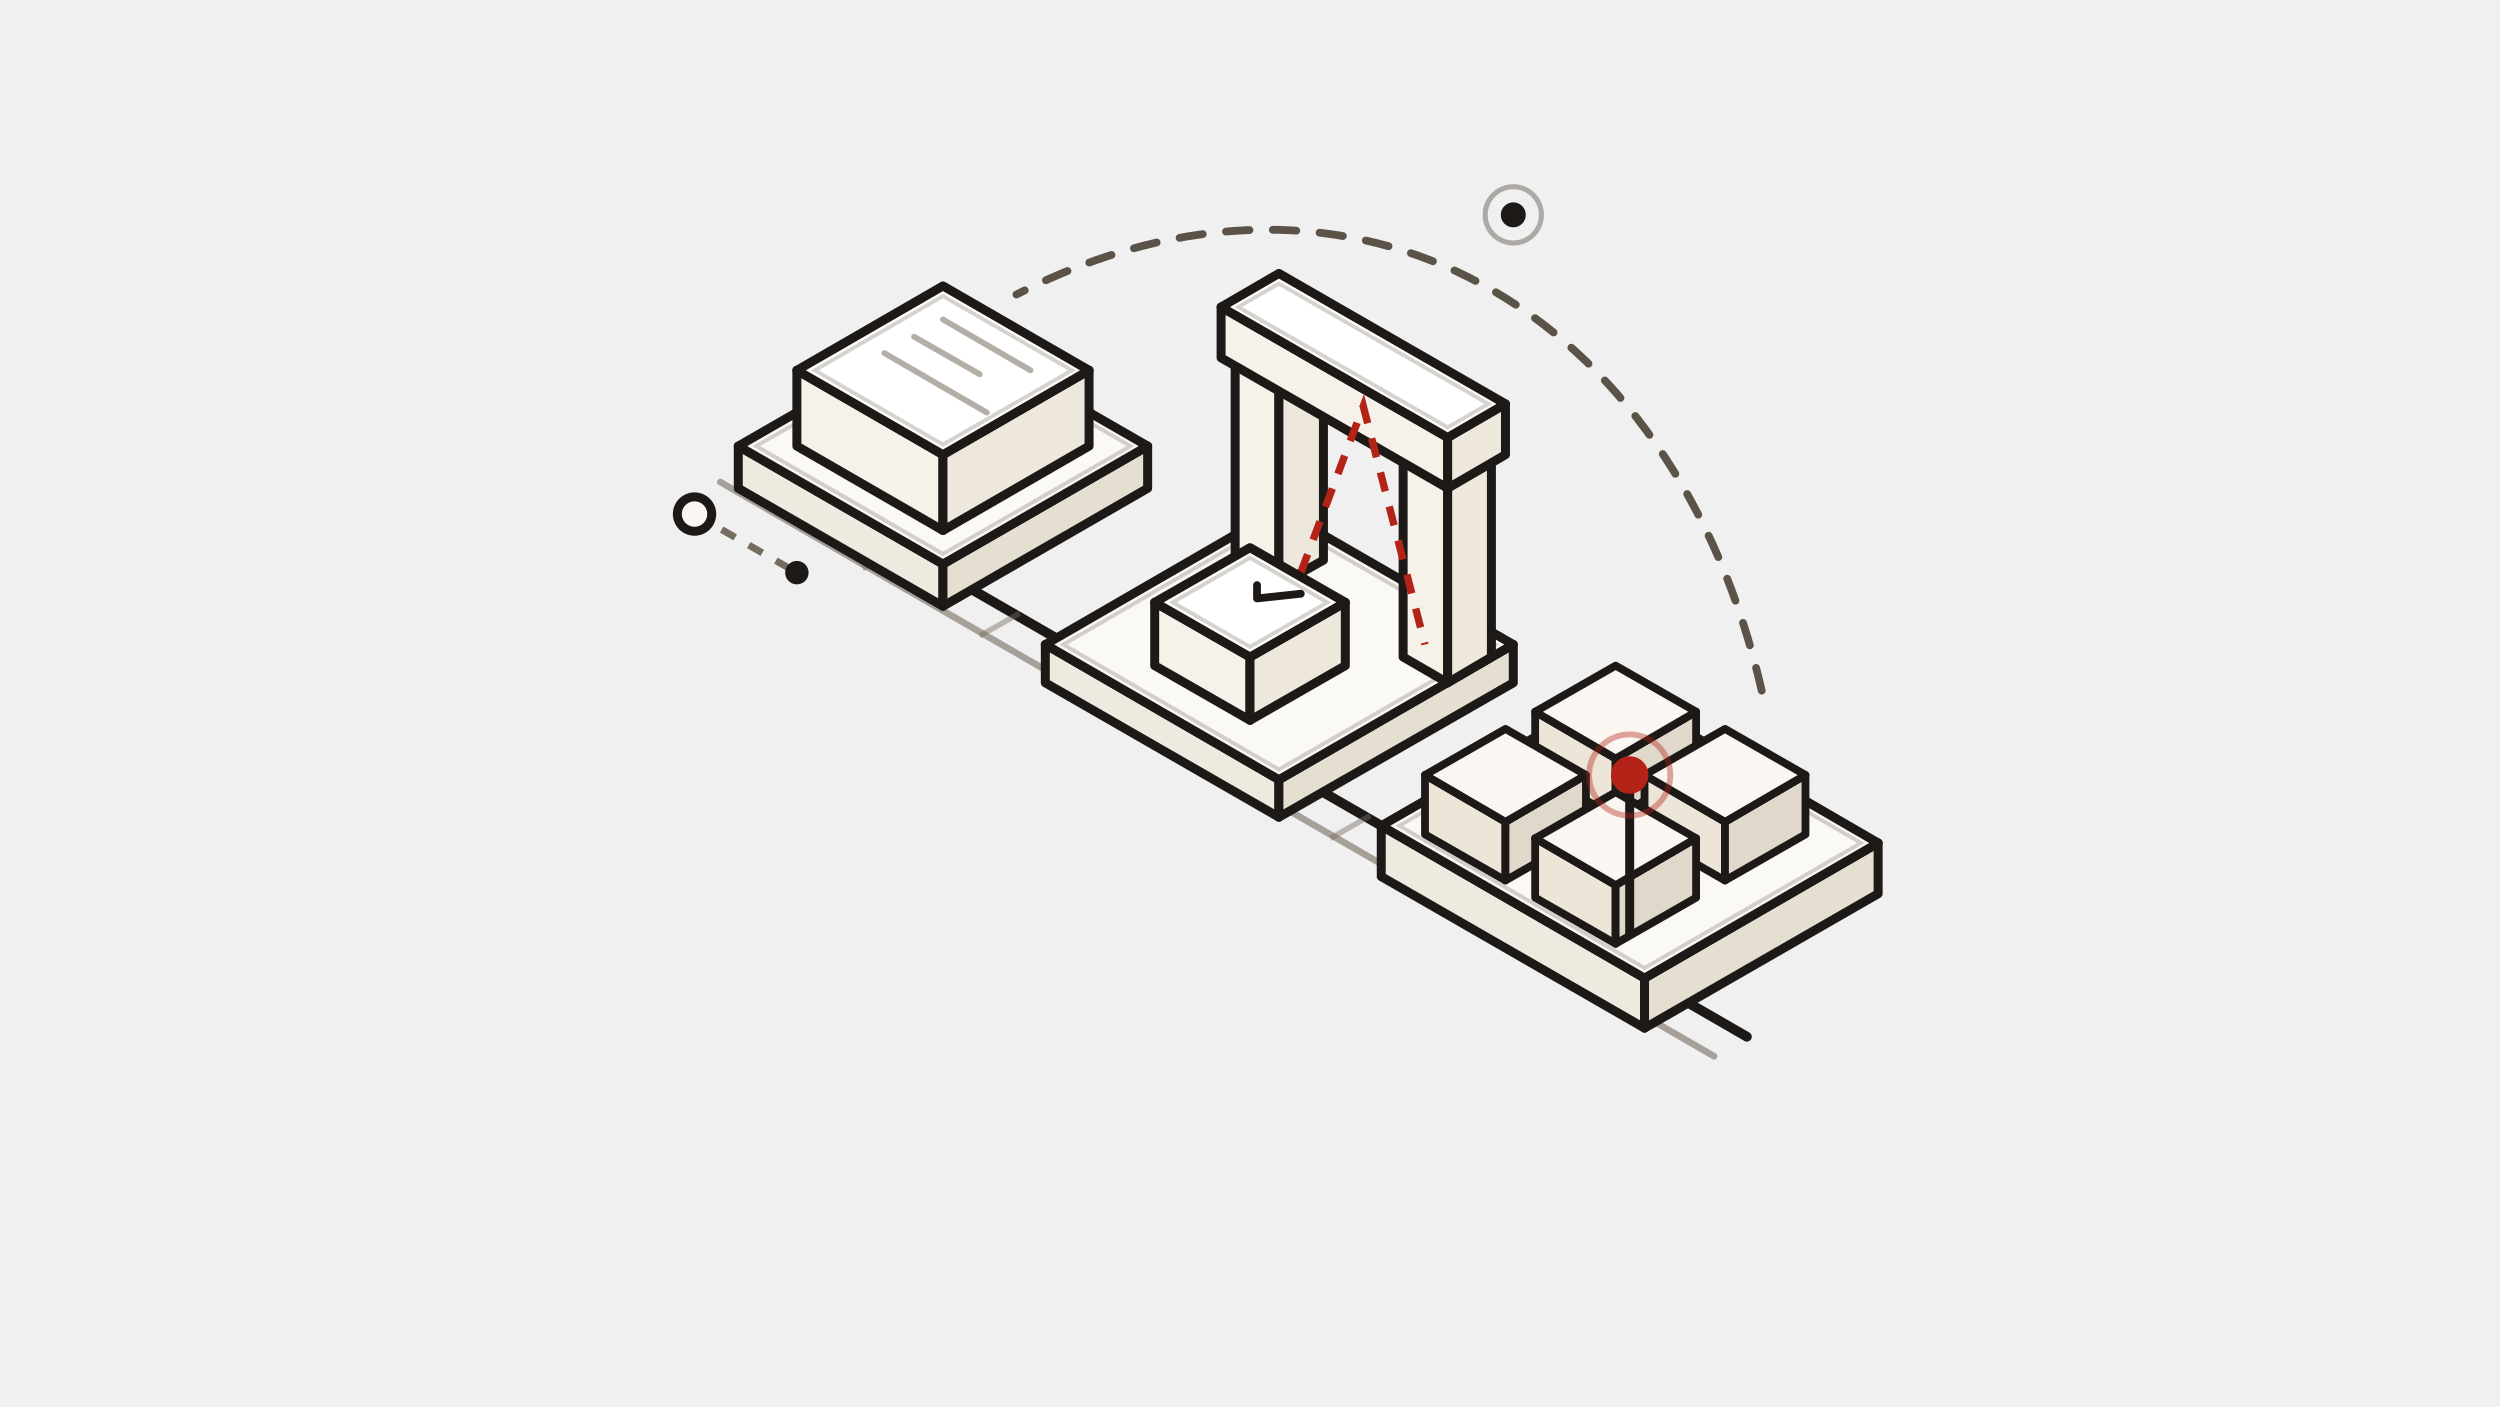
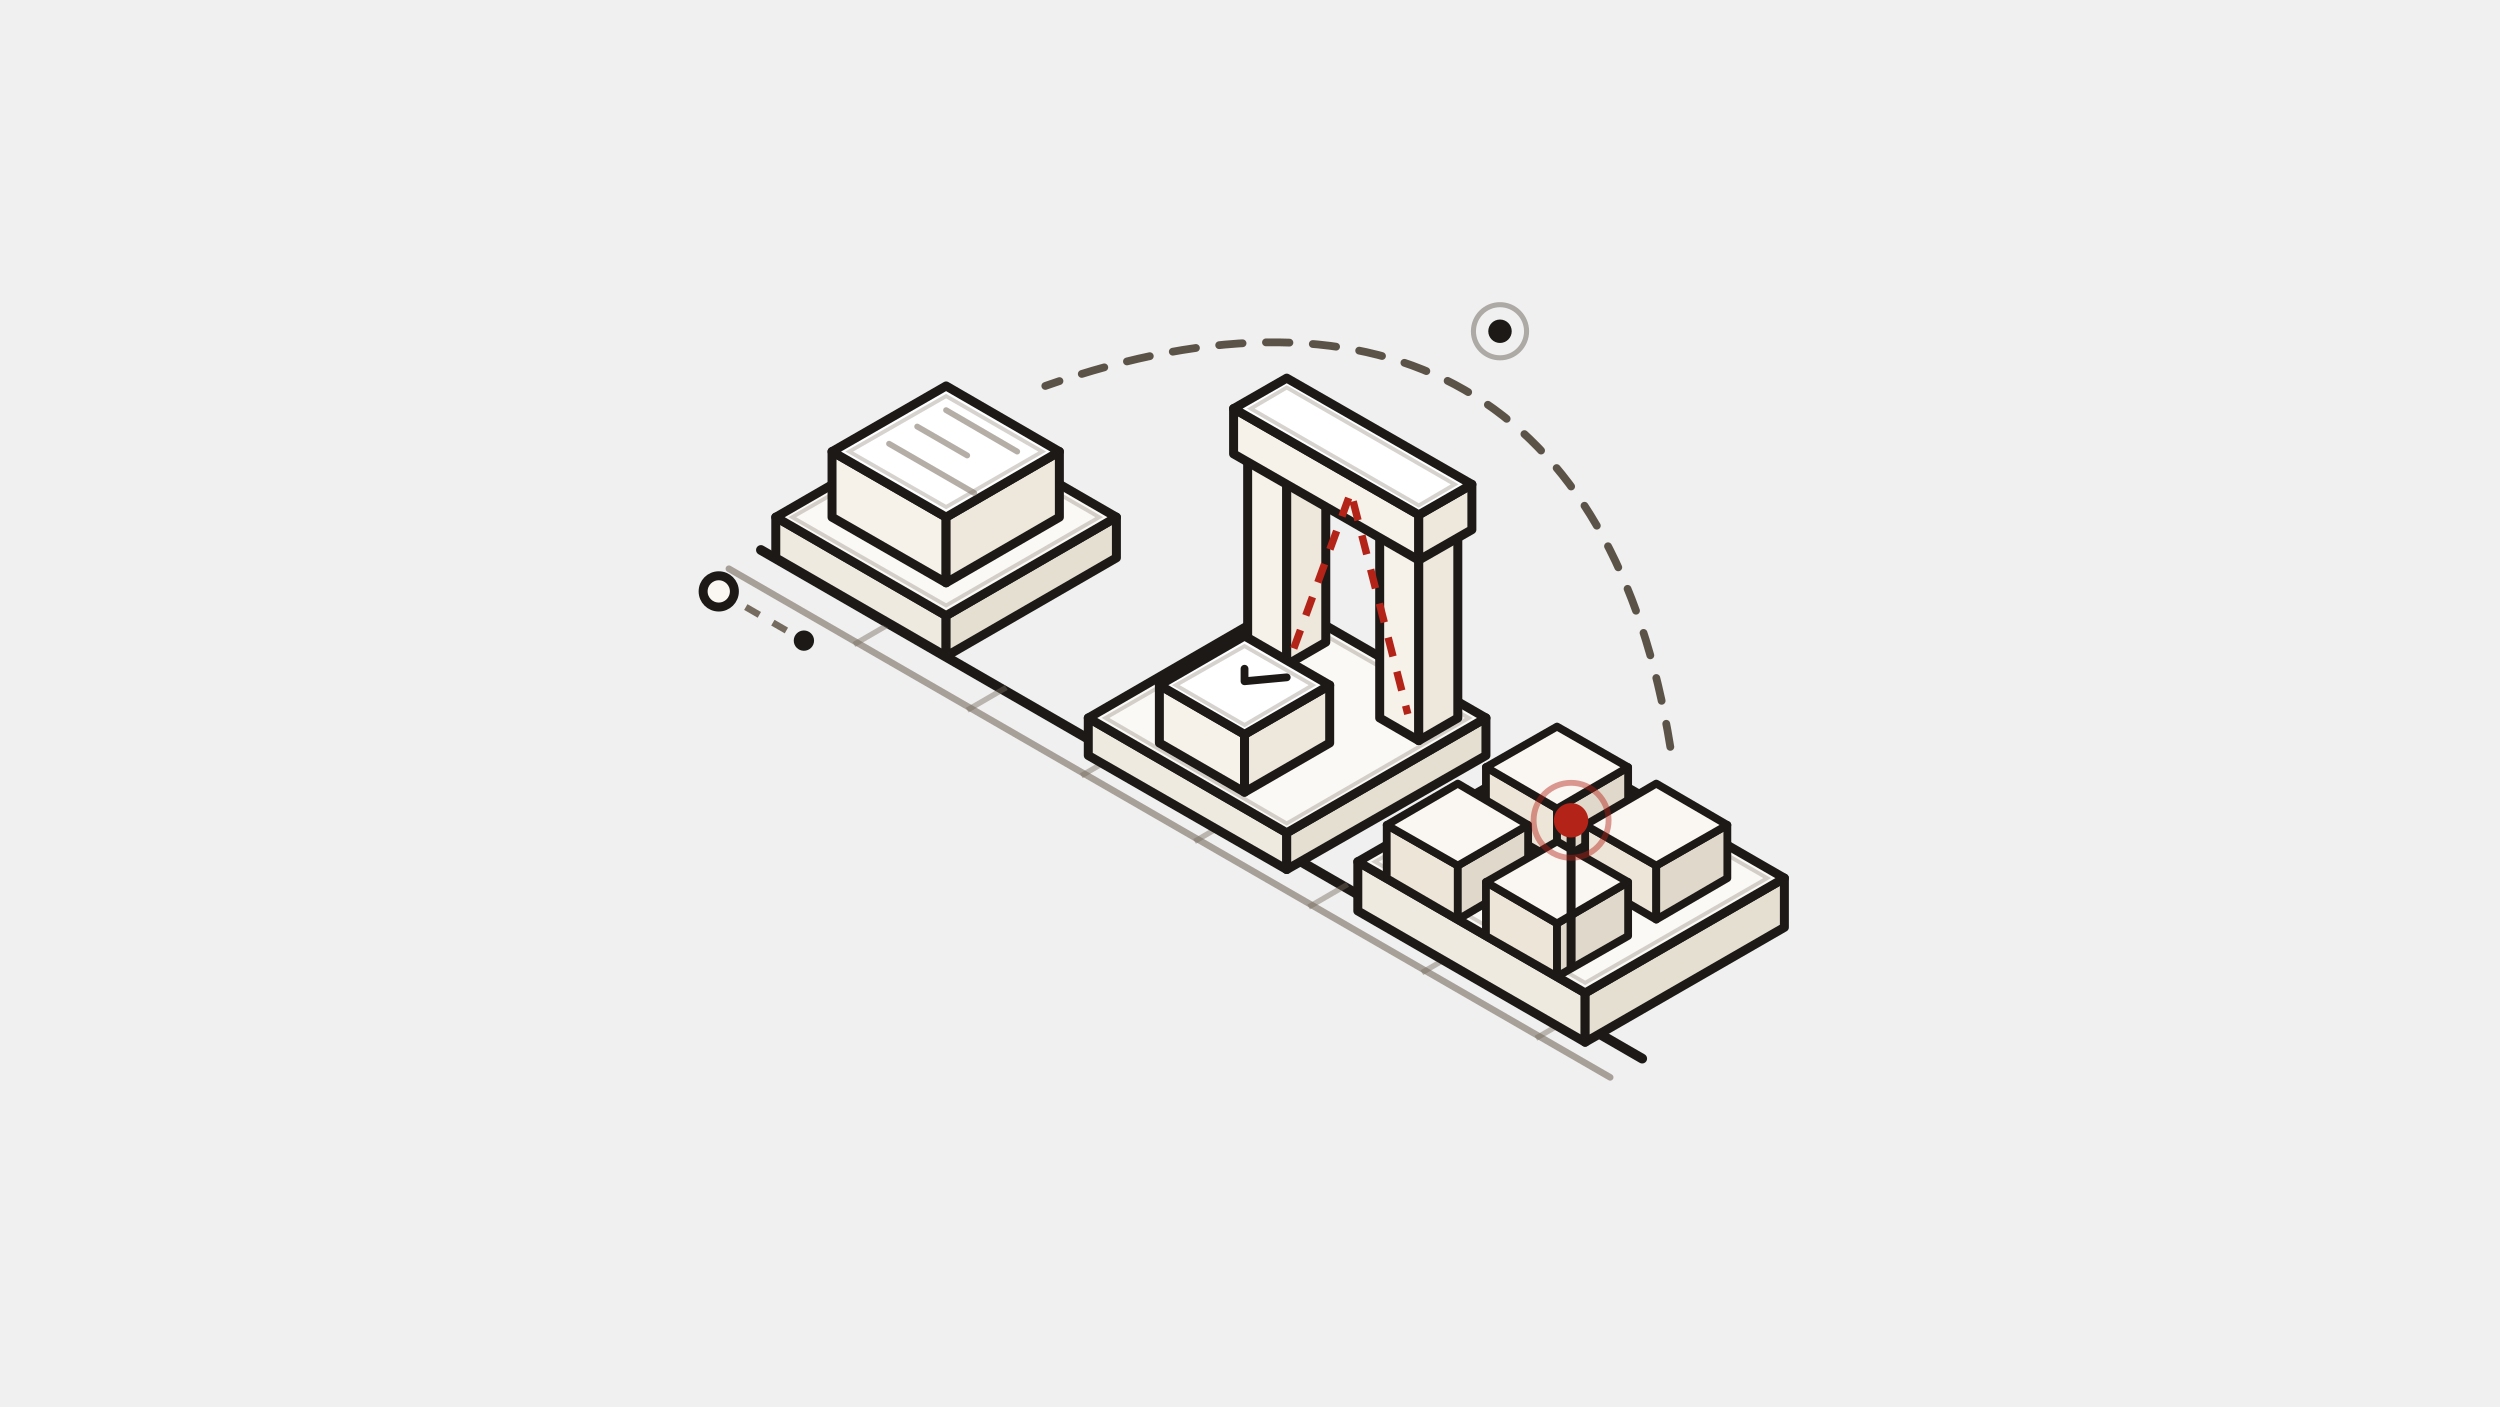
- <svg xmlns="http://www.w3.org/2000/svg" viewBox="0 0 320 180" role="img" aria-label="DevSecOps pipeline and decision flow architecture">
+ <svg xmlns="http://www.w3.org/2000/svg" viewBox="0 0 320 180" role="img" aria-label="DevSecOps pipeline architecture">
  <defs>
    <style>
      .ink { stroke: #1c1917; stroke-width: 1.15; stroke-linecap: round; stroke-linejoin: round; fill: none; }
      .ink-dim { stroke: #5c5348; stroke-width: 0.95; stroke-linecap: round; stroke-linejoin: round; fill: none; }
      .hair { stroke: #766b5f; stroke-width: 0.75; stroke-opacity: 0.55; stroke-linecap: round; fill: none; }
      .loop { stroke: #5c5348; stroke-width: 1.0; stroke-dasharray: 3 3; stroke-linecap: round; fill: none; }
      .slab-face { fill: #ffffff; stroke: #1c1917; stroke-width: 1.15; stroke-linejoin: round; }
      .slab-side { fill: #ede7dc; stroke: #1c1917; stroke-width: 1.15; stroke-linejoin: round; }
      .slab-front { fill: #f6f2ea; stroke: #1c1917; stroke-width: 1.15; stroke-linejoin: round; }
      .pedestal-top { fill: #fbf9f5; stroke: #1c1917; stroke-width: 1.15; stroke-linejoin: round; }
      .pedestal-front { fill: #efeae0; stroke: #1c1917; stroke-width: 1.15; stroke-linejoin: round; }
      .pedestal-side { fill: #e5dfd2; stroke: #1c1917; stroke-width: 1.15; stroke-linejoin: round; }
      .pod-top { fill: #faf7f2; stroke: #1c1917; stroke-width: 1.0; stroke-linejoin: round; }
      .pod-front { fill: #ece5d8; stroke: #1c1917; stroke-width: 1.0; stroke-linejoin: round; }
      .pod-side { fill: #e0d8ca; stroke: #1c1917; stroke-width: 1.0; stroke-linejoin: round; }
      .rail-solid { stroke: #1c1917; stroke-width: 1.25; stroke-linecap: round; fill: none; }
      .rail-dim { stroke: #766b5f; stroke-width: 0.85; stroke-linecap: round; stroke-opacity: 0.6; fill: none; }
+ 
+       @keyframes dashflow { from { stroke-dashoffset: 0; } to { stroke-dashoffset: -24; } }
+       @keyframes beaconpulse { 0%, 100% { transform: scale(1); opacity: 0.45; } 50% { transform: scale(1.6); opacity: 0.95; } }
+       @keyframes scanbeam { 0%, 100% { opacity: 0.4; } 50% { opacity: 1; } }
+       .anim-loop { animation: dashflow 4s linear infinite; }
+       .anim-beacon { transform-box: fill-box; transform-origin: center; animation: beaconpulse 2s ease-in-out infinite; }
+       .anim-scan { animation: scanbeam 2s ease-in-out infinite; }
+ 
+       @media (prefers-reduced-motion: reduce) {
+         .anim-loop, .anim-beacon, .anim-scan { animation: none !important; }
+       }
    </style>
  </defs>
-   <path d="M96.4 59.3L223.6 132.7" class="rail-solid" />
-   <path d="M92.2 61.7L219.4 135.2" class="rail-dim" />
-   <path d="M115.6 69.8L110.4 72.8" stroke="#766b5f" stroke-width="0.7" stroke-opacity="0.45" />
-   <path d="M130.5 78.5L125.4 81.4" stroke="#766b5f" stroke-width="0.7" stroke-opacity="0.45" />
-   <path d="M145.5 87.1L140.4 90.1" stroke="#766b5f" stroke-width="0.7" stroke-opacity="0.45" />
-   <path d="M160.5 95.7L155.3 98.7" stroke="#766b5f" stroke-width="0.7" stroke-opacity="0.45" />
-   <path d="M175.4 104.4L170.3 107.3" stroke="#766b5f" stroke-width="0.7" stroke-opacity="0.45" />
-   <path d="M190.4 113.0L185.3 116.0" stroke="#766b5f" stroke-width="0.7" stroke-opacity="0.45" />
-   <path d="M205.4 121.7L200.2 124.6" stroke="#766b5f" stroke-width="0.7" stroke-opacity="0.45" />
-   <path d="M94.5 62.5L120.7 77.6L120.7 72.2L94.5 57.1Z" class="pedestal-front" />
-   <path d="M120.7 77.6L146.9 62.5L146.9 57.1L120.7 72.2Z" class="pedestal-side" />
-   <path d="M120.7 42.0L146.9 57.1L120.7 72.2L94.5 57.1Z" class="pedestal-top" />
-   <path d="M120.7 43.3L144.7 57.1L120.7 70.9L96.8 57.1Z" stroke="#766b5f" stroke-width="0.5" stroke-opacity="0.3" fill="none" />
-   <path d="M102.0 57.1L120.7 67.9L120.7 58.2L102.0 47.4Z" class="slab-front" />
-   <path d="M120.7 67.9L139.4 57.1L139.4 47.4L120.7 58.2Z" class="slab-side" />
-   <path d="M120.7 36.6L139.4 47.4L120.7 58.2L102.0 47.4Z" class="slab-face" />
-   <path d="M120.7 37.9L137.2 47.4L120.7 56.9L104.3 47.4Z" stroke="#766b5f" stroke-width="0.5" stroke-opacity="0.3" fill="none" />
-   <path d="M120.7 40.9L131.9 47.4" class="hair" />
-   <path d="M117.0 43.1L125.4 47.9" class="hair" />
-   <path d="M113.2 45.2L126.3 52.8" class="hair" />
-   <path d="M88.9 65.8L102.0 73.3" stroke="#766b5f" stroke-width="0.9" stroke-dasharray="2 2" />
-   <circle cx="88.9" cy="65.8" r="2.2" fill="#faf7f2" stroke="#1c1917" stroke-width="1.15" />
-   <circle cx="102.0" cy="73.3" r="1.5" fill="#1c1917" />
-   <path d="M133.8 87.4L163.7 104.6L163.7 99.8L133.8 82.5Z" class="pedestal-front" />
-   <path d="M163.7 104.6L193.7 87.4L193.7 82.5L163.7 99.8Z" class="pedestal-side" />
-   <path d="M163.7 65.2L193.7 82.5L163.7 99.8L133.8 82.5Z" class="pedestal-top" />
-   <path d="M163.7 66.5L191.4 82.5L163.7 98.5L136.1 82.5Z" stroke="#766b5f" stroke-width="0.5" stroke-opacity="0.3" fill="none" />
-   <path d="M158.1 71.7L163.7 74.9L163.7 49.0L158.1 45.8Z" class="slab-front" />
-   <path d="M163.7 74.9L169.4 71.7L169.4 45.8L163.7 49.0Z" class="slab-side" />
-   <path d="M163.7 42.5L169.4 45.8L163.7 49.0L158.1 45.8Z" class="slab-face" />
-   <path d="M163.7 43.8L167.1 45.8L163.7 47.7L160.4 45.8Z" stroke="#766b5f" stroke-width="0.5" stroke-opacity="0.3" fill="none" />
-   <path d="M179.6 84.1L185.3 87.4L185.3 61.4L179.6 58.2Z" class="slab-front" />
-   <path d="M185.3 87.4L190.9 84.1L190.9 58.2L185.3 61.4Z" class="slab-side" />
-   <path d="M185.3 55.0L190.9 58.2L185.3 61.4L179.6 58.2Z" class="slab-face" />
-   <path d="M185.3 56.3L188.6 58.2L185.3 60.1L181.9 58.2Z" stroke="#766b5f" stroke-width="0.5" stroke-opacity="0.3" fill="none" />
-   <path d="M156.3 45.8L185.3 62.5L185.3 56.0L156.3 39.3Z" class="slab-front" />
-   <path d="M185.3 62.5L192.7 58.2L192.7 51.7L185.3 56.0Z" class="slab-side" />
-   <path d="M163.7 35.0L192.7 51.7L185.3 56.0L156.3 39.3Z" class="slab-face" />
-   <path d="M163.7 36.3L190.5 51.7L185.3 54.7L158.5 39.3Z" stroke="#766b5f" stroke-width="0.5" stroke-opacity="0.3" fill="none" />
-   <path d="M166.5 73.3L174.5 52.0L182.4 82.5" stroke="#b42318" stroke-width="0.95" stroke-dasharray="2.5 2" fill="none" />
-   <path d="M147.8 85.2L160.0 92.2L160.0 84.1L147.8 77.1Z" class="slab-front" />
-   <path d="M160.0 92.2L172.2 85.2L172.2 77.1L160.0 84.1Z" class="slab-side" />
-   <path d="M160.0 70.1L172.2 77.1L160.0 84.1L147.8 77.1Z" class="slab-face" />
-   <path d="M160.0 71.4L169.9 77.1L160.0 82.8L150.1 77.1Z" stroke="#766b5f" stroke-width="0.5" stroke-opacity="0.3" fill="none" />
-   <path d="M160.9 74.9L160.9 76.6L166.5 76.0" stroke="#1c1917" stroke-width="1.0" stroke-linecap="round" stroke-linejoin="round" fill="none" />
-   <path d="M176.8 112.2L210.5 131.6L210.5 125.2L176.8 105.7Z" class="pedestal-front" />
-   <path d="M210.5 131.6L240.4 114.4L240.4 107.9L210.5 125.2Z" class="pedestal-side" />
-   <path d="M206.8 88.4L240.4 107.9L210.5 125.2L176.8 105.7Z" class="pedestal-top" />
-   <path d="M206.8 89.7L238.2 107.9L210.5 123.9L179.1 105.7Z" stroke="#766b5f" stroke-width="0.5" stroke-opacity="0.3" fill="none" />
-   <path d="M196.5 98.7L206.8 104.6L206.8 97.1L196.5 91.1Z" class="pod-front" />
-   <path d="M206.8 104.6L217.1 98.7L217.1 91.1L206.8 97.1Z" class="pod-side" />
-   <path d="M206.8 85.2L217.1 91.1L206.8 97.1L196.5 91.1Z" class="pod-top" />
-   <path d="M210.5 106.8L220.8 112.7L220.8 105.2L210.5 99.2Z" class="pod-front" />
-   <path d="M220.8 112.7L231.1 106.8L231.1 99.2L220.8 105.2Z" class="pod-side" />
-   <path d="M220.8 93.3L231.1 99.2L220.8 105.2L210.5 99.2Z" class="pod-top" />
-   <path d="M182.4 106.8L192.7 112.7L192.7 105.2L182.4 99.2Z" class="pod-front" />
-   <path d="M192.7 112.7L203.0 106.8L203.0 99.2L192.7 105.2Z" class="pod-side" />
-   <path d="M192.7 93.3L203.0 99.2L192.7 105.2L182.4 99.2Z" class="pod-top" />
-   <path d="M196.5 114.9L206.8 120.8L206.8 113.3L196.5 107.3Z" class="pod-front" />
-   <path d="M206.8 120.8L217.1 114.9L217.1 107.3L206.8 113.3Z" class="pod-side" />
-   <path d="M206.8 101.4L217.1 107.3L206.8 113.3L196.5 107.3Z" class="pod-top" />
-   <path d="M208.6 119.8L208.6 99.2" stroke="#1c1917" stroke-width="1.15" />
-   <circle cx="208.6" cy="99.2" r="2.4" fill="#b42318" />
-   <circle cx="208.6" cy="99.2" r="5.2" stroke="#b42318" stroke-width="0.75" stroke-opacity="0.4" fill="none" />
-   <path d="M225.5 88.4 C214.2 39.4, 173.1 15.6, 130.1 37.7" class="loop" />
-   <circle cx="193.7" cy="27.5" r="1.6" fill="#1c1917" />
-   <circle cx="193.7" cy="27.5" r="3.6" stroke="#5c5348" stroke-width="0.65" stroke-opacity="0.45" fill="none" />
+   <path d="M97.4 70.4L210.2 135.5" class="rail-solid" />
+   <path d="M93.3 72.8L206.1 137.9" class="rail-dim" />
+   <path d="M114.3 79.6L109.3 82.5" stroke="#766b5f" stroke-width="0.7" stroke-opacity="0.45" />
+   <path d="M128.8 88.0L123.8 90.9" stroke="#766b5f" stroke-width="0.7" stroke-opacity="0.45" />
+   <path d="M143.4 96.4L138.4 99.3" stroke="#766b5f" stroke-width="0.7" stroke-opacity="0.45" />
+   <path d="M157.9 104.8L152.9 107.7" stroke="#766b5f" stroke-width="0.7" stroke-opacity="0.45" />
+   <path d="M172.5 113.2L167.5 116.1" stroke="#766b5f" stroke-width="0.7" stroke-opacity="0.45" />
+   <path d="M187.0 121.6L182.0 124.5" stroke="#766b5f" stroke-width="0.7" stroke-opacity="0.45" />
+   <path d="M201.6 130.0L196.6 132.9" stroke="#766b5f" stroke-width="0.7" stroke-opacity="0.45" />
+   <path d="M99.3 71.4L121.1 84.0L121.1 78.8L99.3 66.2Z" class="pedestal-front" />
+   <path d="M121.1 84.0L142.9 71.4L142.9 66.2L121.1 78.8Z" class="pedestal-side" />
+   <path d="M121.1 53.6L142.9 66.2L121.1 78.8L99.3 66.2Z" class="pedestal-top" />
+   <path d="M121.1 54.9L140.7 66.2L121.1 77.5L101.4 66.2Z" stroke="#766b5f" stroke-width="0.5" stroke-opacity="0.3" fill="none" />
+   <path d="M106.5 66.2L121.1 74.6L121.1 66.2L106.5 57.8Z" class="slab-front" />
+   <path d="M121.1 74.6L135.6 66.2L135.6 57.8L121.1 66.2Z" class="slab-side" />
+   <path d="M121.1 49.4L135.6 57.8L121.1 66.2L106.5 57.8Z" class="slab-face" />
+   <path d="M121.1 50.7L133.4 57.8L121.1 64.9L108.7 57.8Z" stroke="#766b5f" stroke-width="0.5" stroke-opacity="0.3" fill="none" />
+   <path d="M121.1 52.5L130.2 57.8" class="hair" />
+   <path d="M117.4 54.6L123.8 58.3" class="hair" />
+   <path d="M113.8 56.8L124.7 63.1" class="hair" />
+   <path d="M92.0 75.7L102.9 82.0" stroke="#766b5f" stroke-width="0.85" stroke-dasharray="2 2" />
+   <circle cx="92.0" cy="75.7" r="2.0" fill="#faf7f2" stroke="#1c1917" stroke-width="1.15" />
+   <circle cx="102.9" cy="82.0" r="1.3" fill="#1c1917" />
+   <path d="M139.3 96.7L164.7 111.3L164.7 106.6L139.3 91.9Z" class="pedestal-front" />
+   <path d="M164.7 111.3L190.2 96.7L190.2 91.9L164.7 106.6Z" class="pedestal-side" />
+   <path d="M164.7 77.2L190.2 91.9L164.7 106.6L139.3 91.9Z" class="pedestal-top" />
+   <path d="M164.7 78.5L188.0 91.9L164.7 105.4L141.5 91.9Z" stroke="#766b5f" stroke-width="0.5" stroke-opacity="0.3" fill="none" />
+   <path d="M159.7 82.2L164.7 85.1L164.7 61.0L159.7 58.1Z" class="slab-front" />
+   <path d="M164.7 85.1L169.7 82.2L169.7 58.1L164.7 61.0Z" class="slab-side" />
+   <path d="M164.7 55.2L169.7 58.1L164.7 61.0L159.7 58.1Z" class="slab-face" />
+   <path d="M164.7 56.4L167.5 58.1L164.7 59.7L161.9 58.1Z" stroke="#766b5f" stroke-width="0.5" stroke-opacity="0.3" fill="none" />
+   <path d="M176.6 91.9L181.6 94.8L181.6 70.7L176.6 67.8Z" class="slab-front" />
+   <path d="M181.6 94.8L186.6 91.9L186.6 67.8L181.6 70.7Z" class="slab-side" />
+   <path d="M181.6 64.9L186.6 67.8L181.6 70.7L176.6 67.8Z" class="slab-face" />
+   <path d="M181.6 66.1L184.4 67.8L181.6 69.4L178.7 67.8Z" stroke="#766b5f" stroke-width="0.5" stroke-opacity="0.3" fill="none" />
+   <path d="M157.9 58.1L181.6 71.7L181.6 65.9L157.9 52.3Z" class="slab-front" />
+   <path d="M181.6 71.7L188.4 67.8L188.4 62.0L181.6 65.9Z" class="slab-side" />
+   <path d="M164.7 48.4L188.4 62.0L181.6 65.9L157.9 52.3Z" class="slab-face" />
+   <path d="M164.7 49.6L186.2 62.0L181.6 64.7L160.1 52.3Z" stroke="#766b5f" stroke-width="0.5" stroke-opacity="0.3" fill="none" />
+   <path d="M165.6 83.0L172.9 63.0L180.2 91.4" stroke="#b42318" stroke-width="0.95" stroke-dasharray="2.5 2" fill="none" class="anim-scan" />
+   <path d="M148.4 95.1L159.3 101.4L159.3 94.0L148.4 87.7Z" class="slab-front" />
+   <path d="M159.3 101.4L170.2 95.1L170.2 87.7L159.3 94.0Z" class="slab-side" />
+   <path d="M159.3 81.4L170.2 87.7L159.3 94.0L148.4 87.7Z" class="slab-face" />
+   <path d="M159.3 82.7L168.0 87.7L159.3 92.8L150.5 87.7Z" stroke="#766b5f" stroke-width="0.5" stroke-opacity="0.3" fill="none" />
+   <path d="M159.3 85.6L159.3 87.2L164.7 86.7" stroke="#1c1917" stroke-width="1.0" stroke-linecap="round" stroke-linejoin="round" fill="none" />
+   <path d="M173.8 116.6L202.9 133.4L202.9 127.1L173.8 110.3Z" class="pedestal-front" />
+   <path d="M202.9 133.4L228.4 118.7L228.4 112.4L202.9 127.1Z" class="pedestal-side" />
+   <path d="M199.3 95.6L228.4 112.4L202.9 127.1L173.8 110.3Z" class="pedestal-top" />
+   <path d="M199.3 96.9L226.2 112.4L202.9 125.8L176.0 110.3Z" stroke="#766b5f" stroke-width="0.5" stroke-opacity="0.3" fill="none" />
+   <path d="M190.2 105.0L199.3 110.3L199.3 103.5L190.2 98.2Z" class="pod-front" />
+   <path d="M199.3 110.3L208.4 105.0L208.4 98.2L199.3 103.5Z" class="pod-side" />
+   <path d="M199.3 93.0L208.4 98.2L199.3 103.5L190.2 98.2Z" class="pod-top" />
+   <path d="M202.9 112.4L212.0 117.7L212.0 110.8L202.9 105.6Z" class="pod-front" />
+   <path d="M212.0 117.7L221.1 112.4L221.1 105.6L212.0 110.8Z" class="pod-side" />
+   <path d="M212.0 100.3L221.1 105.6L212.0 110.8L202.9 105.6Z" class="pod-top" />
+   <path d="M177.5 112.4L186.6 117.7L186.6 110.8L177.5 105.6Z" class="pod-front" />
+   <path d="M186.6 117.7L195.6 112.4L195.6 105.6L186.6 110.8Z" class="pod-side" />
+   <path d="M186.6 100.3L195.6 105.6L186.6 110.8L177.5 105.6Z" class="pod-top" />
+   <path d="M190.2 119.8L199.3 125.0L199.3 118.2L190.2 112.9Z" class="pod-front" />
+   <path d="M199.3 125.0L208.4 119.8L208.4 112.9L199.3 118.2Z" class="pod-side" />
+   <path d="M199.3 107.7L208.4 112.9L199.3 118.2L190.2 112.9Z" class="pod-top" />
+   <path d="M201.1 124.0L201.1 105.0" stroke="#1c1917" stroke-width="1.15" />
+   <circle cx="201.1" cy="105.0" r="2.2" fill="#b42318" />
+   <circle cx="201.1" cy="105.0" r="4.8" stroke="#b42318" stroke-width="0.75" stroke-opacity="0.45" fill="none" class="anim-beacon" />
+   <path d="M213.8 95.6 C206.6 50.8, 177.5 34.0, 133.8 49.4" class="loop anim-loop" />
+   <circle cx="192.0" cy="42.4" r="1.5" fill="#1c1917" />
+   <circle cx="192.0" cy="42.4" r="3.4" stroke="#5c5348" stroke-width="0.65" stroke-opacity="0.45" fill="none" />
</svg>
